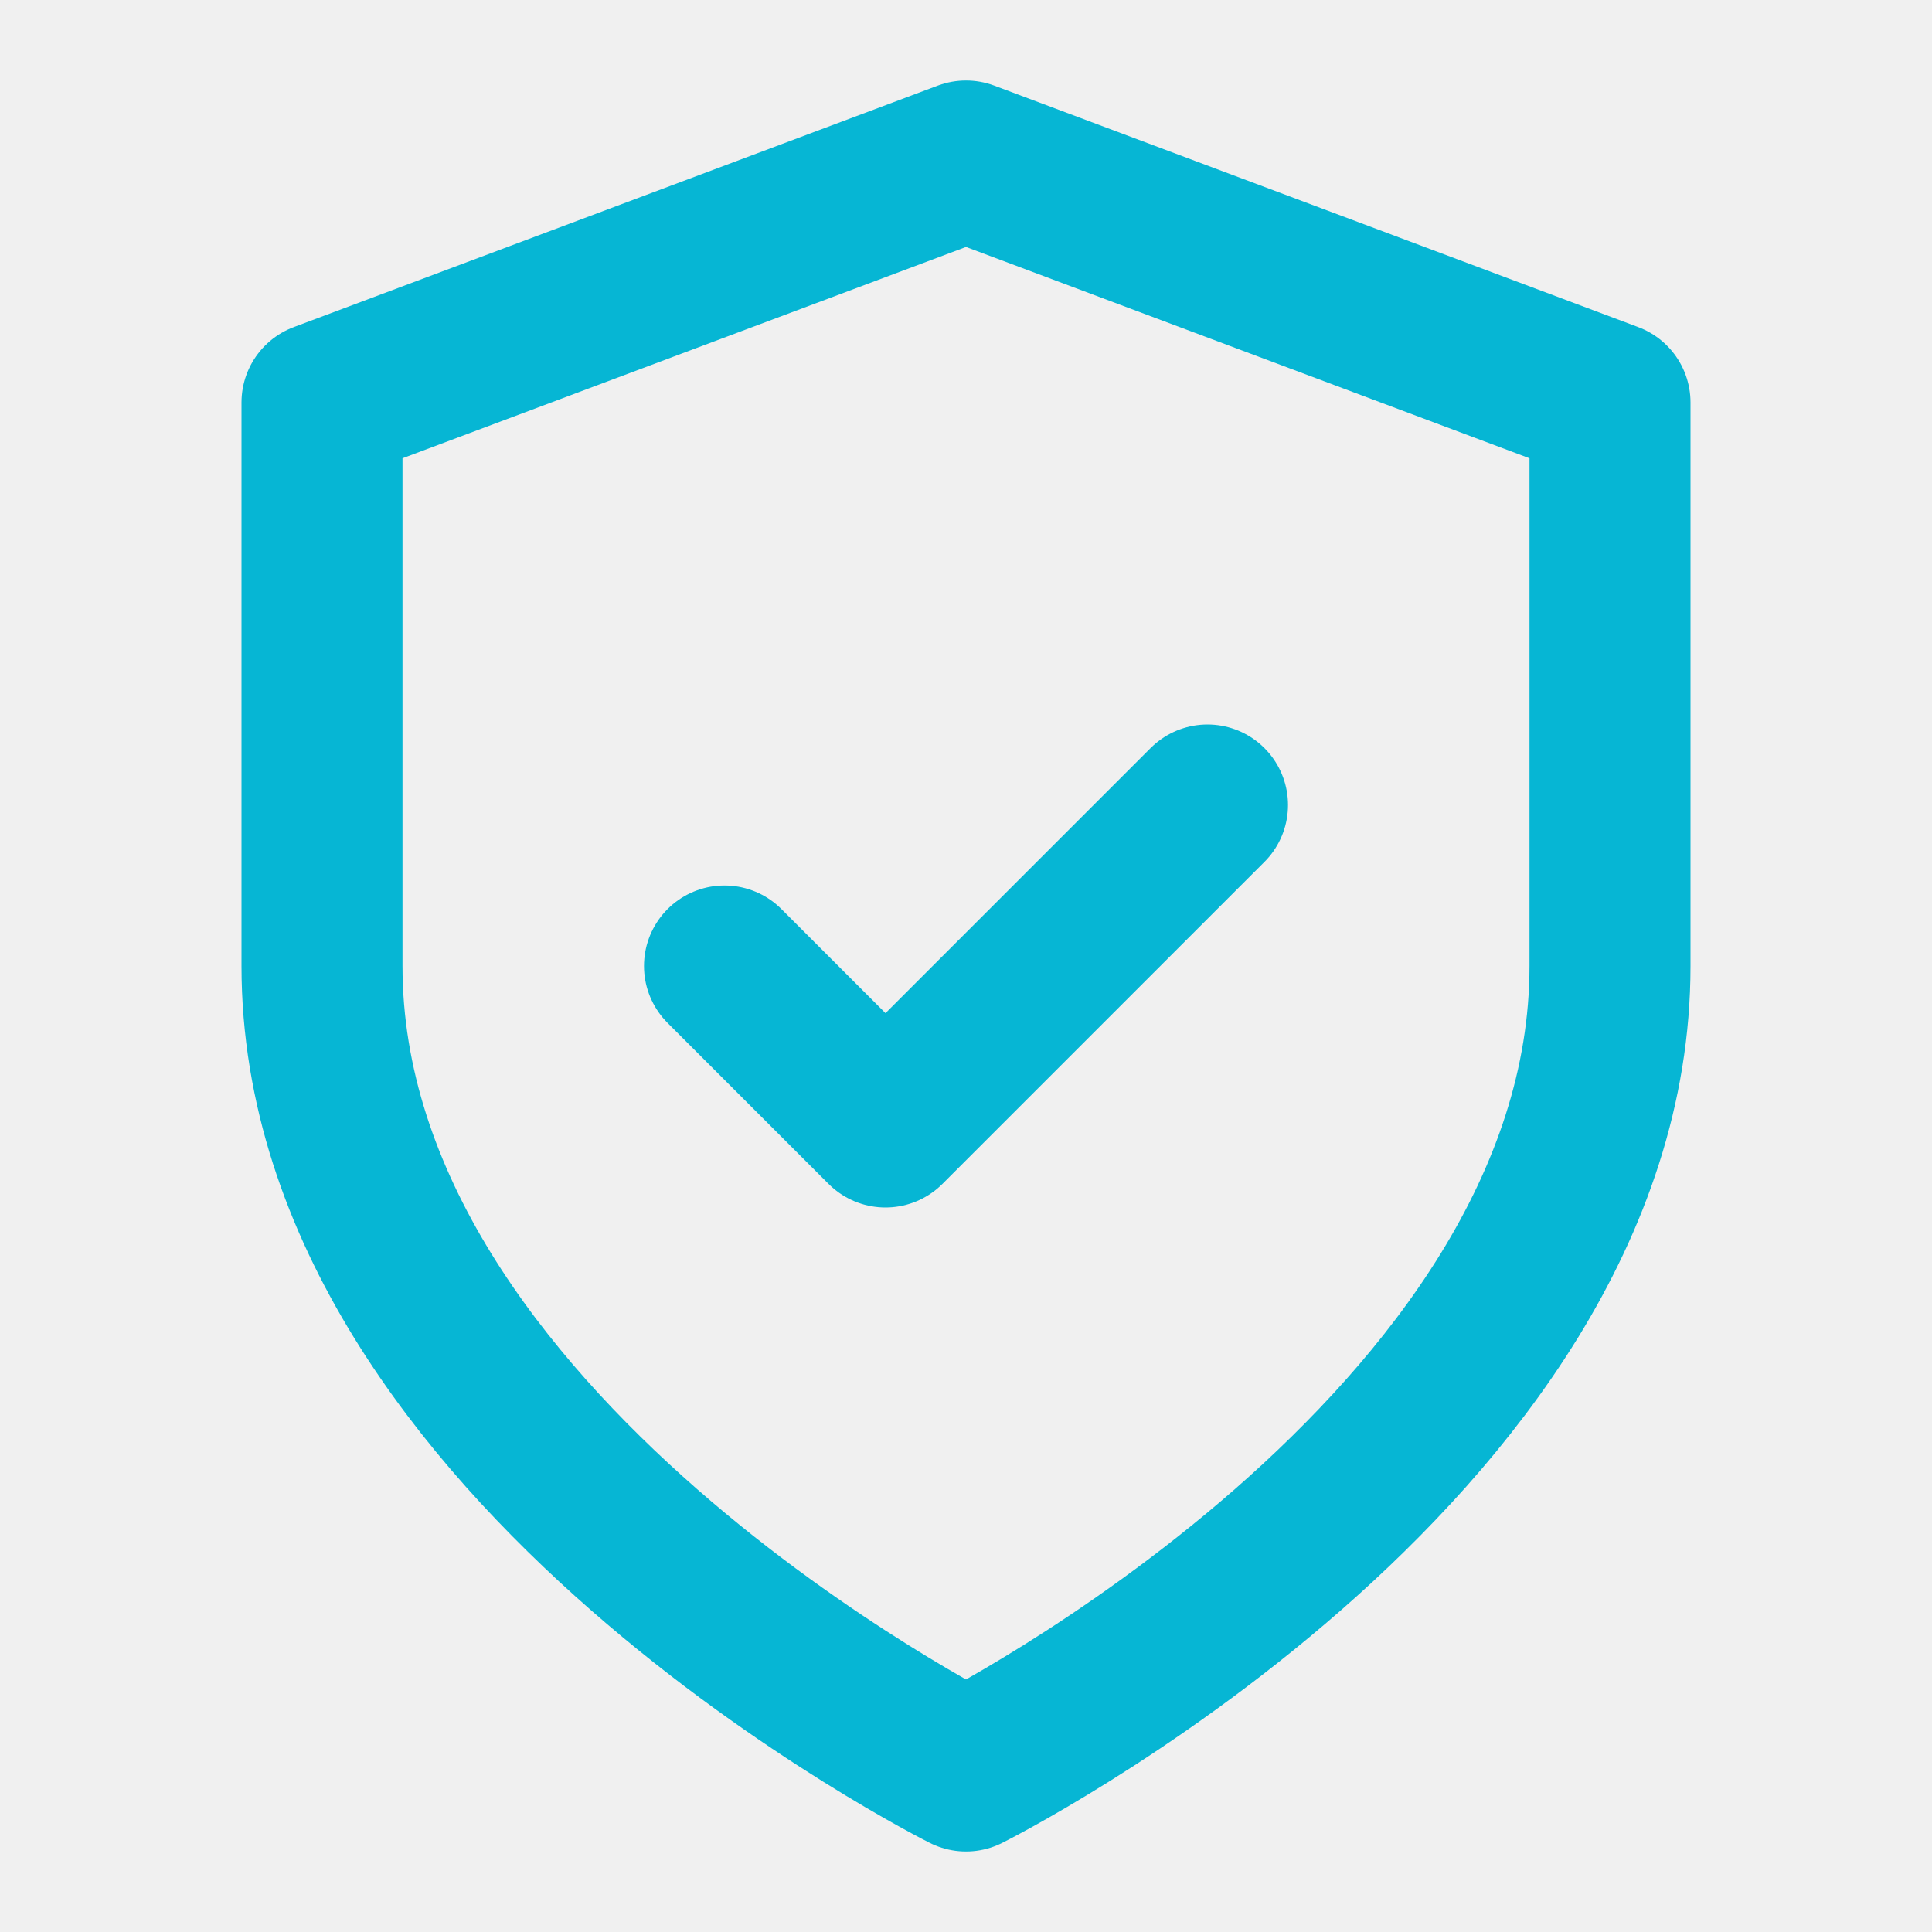
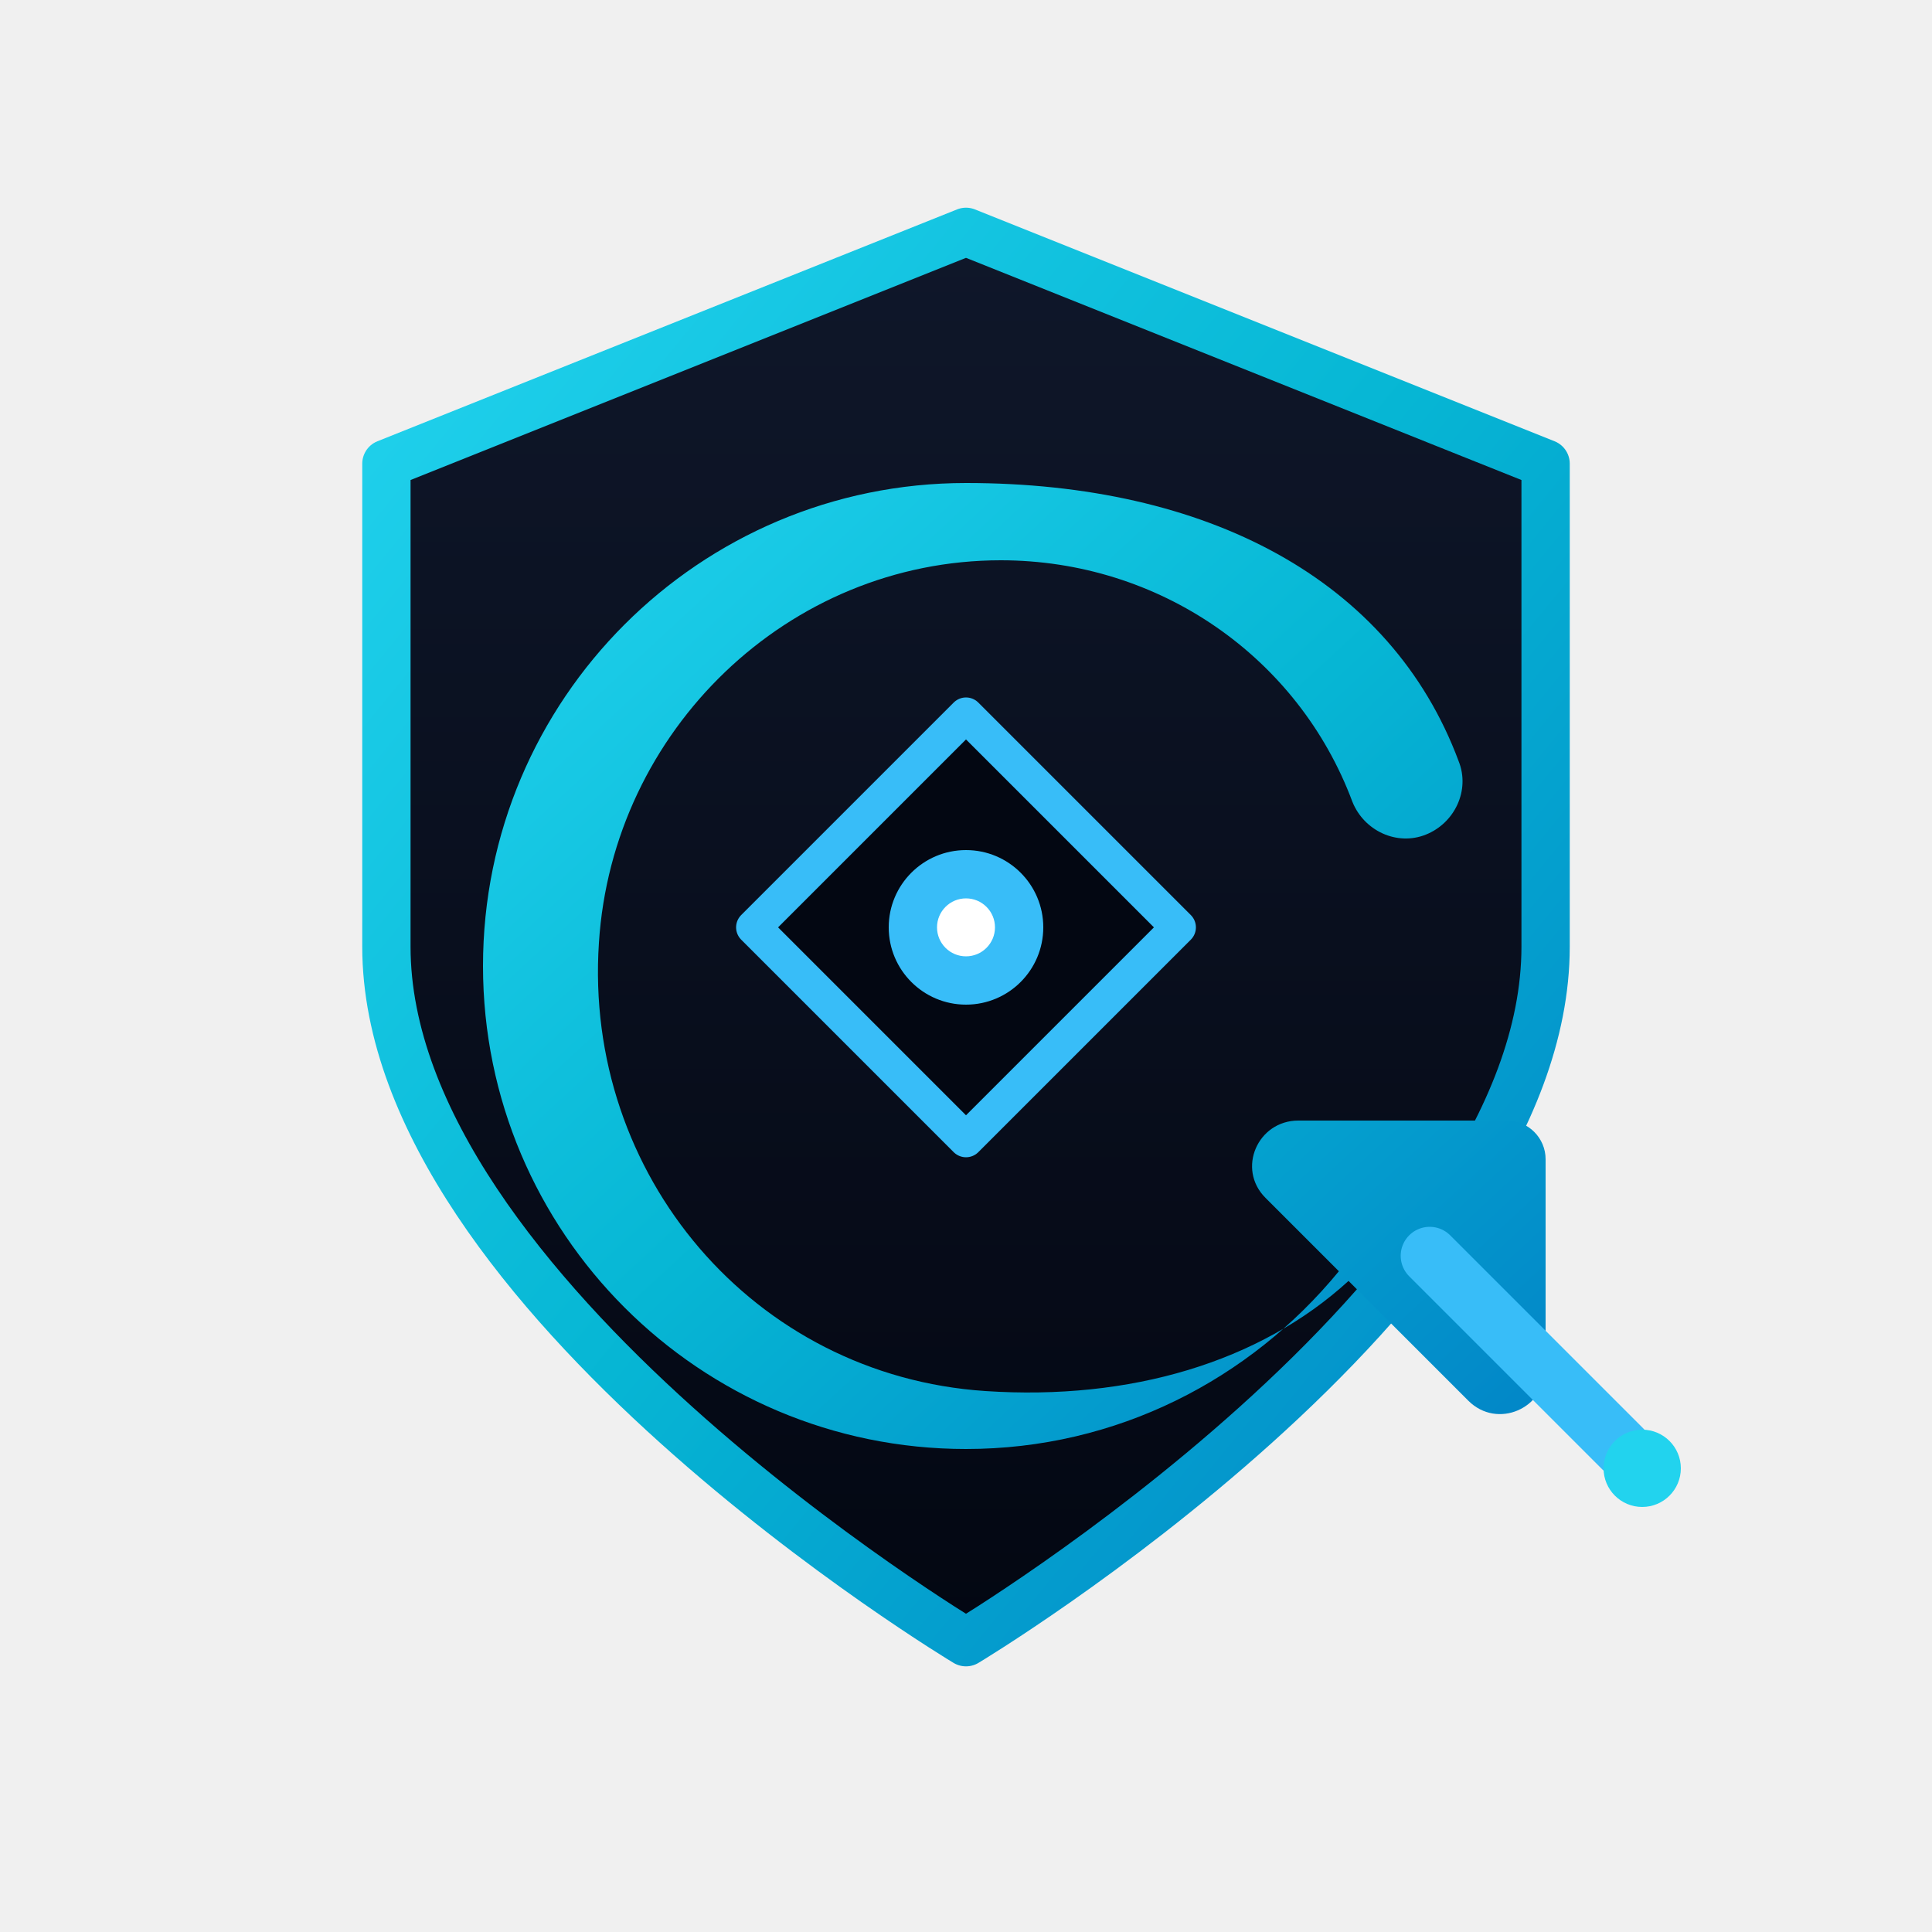
- <svg xmlns="http://www.w3.org/2000/svg" viewBox="0 0 24 24" fill="none" stroke="#06b6d4" stroke-width="2" stroke-linecap="round" stroke-linejoin="round">
-   <path d="M12 22s8-4 8-10V5l-8-3-8 3v7c0 6 8 10 8 10z" />
-   <path d="m9 12 2 2 4-4" />
+ <svg xmlns="http://www.w3.org/2000/svg" viewBox="0 0 100 100" fill="none">
+   <defs>
+     <linearGradient id="shield-grad" x1="0%" y1="0%" x2="100%" y2="100%">
+       <stop offset="0%" stop-color="#22D3EE" />
+       <stop offset="50%" stop-color="#06B6D4" />
+       <stop offset="100%" stop-color="#0284C7" />
+     </linearGradient>
+     <linearGradient id="shield-surface" x1="50%" y1="0%" x2="50%" y2="100%">
+       <stop offset="0%" stop-color="#0F172A" />
+       <stop offset="100%" stop-color="#030712" />
+     </linearGradient>
+   </defs>
+   <path d="M50 12 L80 24 V49 C80 67 50 85 50 85 C50 85 20 67 20 49 V24 Z" fill="url(#shield-surface)" stroke="url(#shield-grad)" stroke-width="2.5" stroke-linejoin="round" />
+   <path d="M50 25 C36.2 25 25 36.2 25 50 C25 63.8 36.2 75 50 75 C57.8 75 64.7 71.4 69.3 65.8 L76 72.5 C77.5 74 80 72.9 80 70.8 V60 C80 58.9 79.1 58 78 58 H67.2 C65.1 58 64 60.5 65.5 62 L69.8 66.3 C65.2 70.5 58.5 72.5 51 72 C39 71.2 30.2 60.8 31 48.8 C31.7 37.8 40.8 29 51.8 29 C60 29 67.2 34 70 41.5 C70.6 43 72.3 43.8 73.8 43.2 C75.3 42.6 76.1 40.9 75.5 39.4 C72 30 62.5 25 50 25 Z" fill="url(#shield-grad)" />
+   <polygon points="50,37 61,48 50,59 39,48" fill="#030712" stroke="#38BDF8" stroke-width="1.8" stroke-linejoin="round" />
+   <circle cx="50" cy="48" r="4" fill="#38BDF8" />
+   <circle cx="50" cy="48" r="1.5" fill="#FFFFFF" />
+   <path d="M74 65 L84 75" stroke="#38BDF8" stroke-width="3" stroke-linecap="round" />
+   <circle cx="85" cy="76" r="2" fill="#22D3EE" />
</svg>
